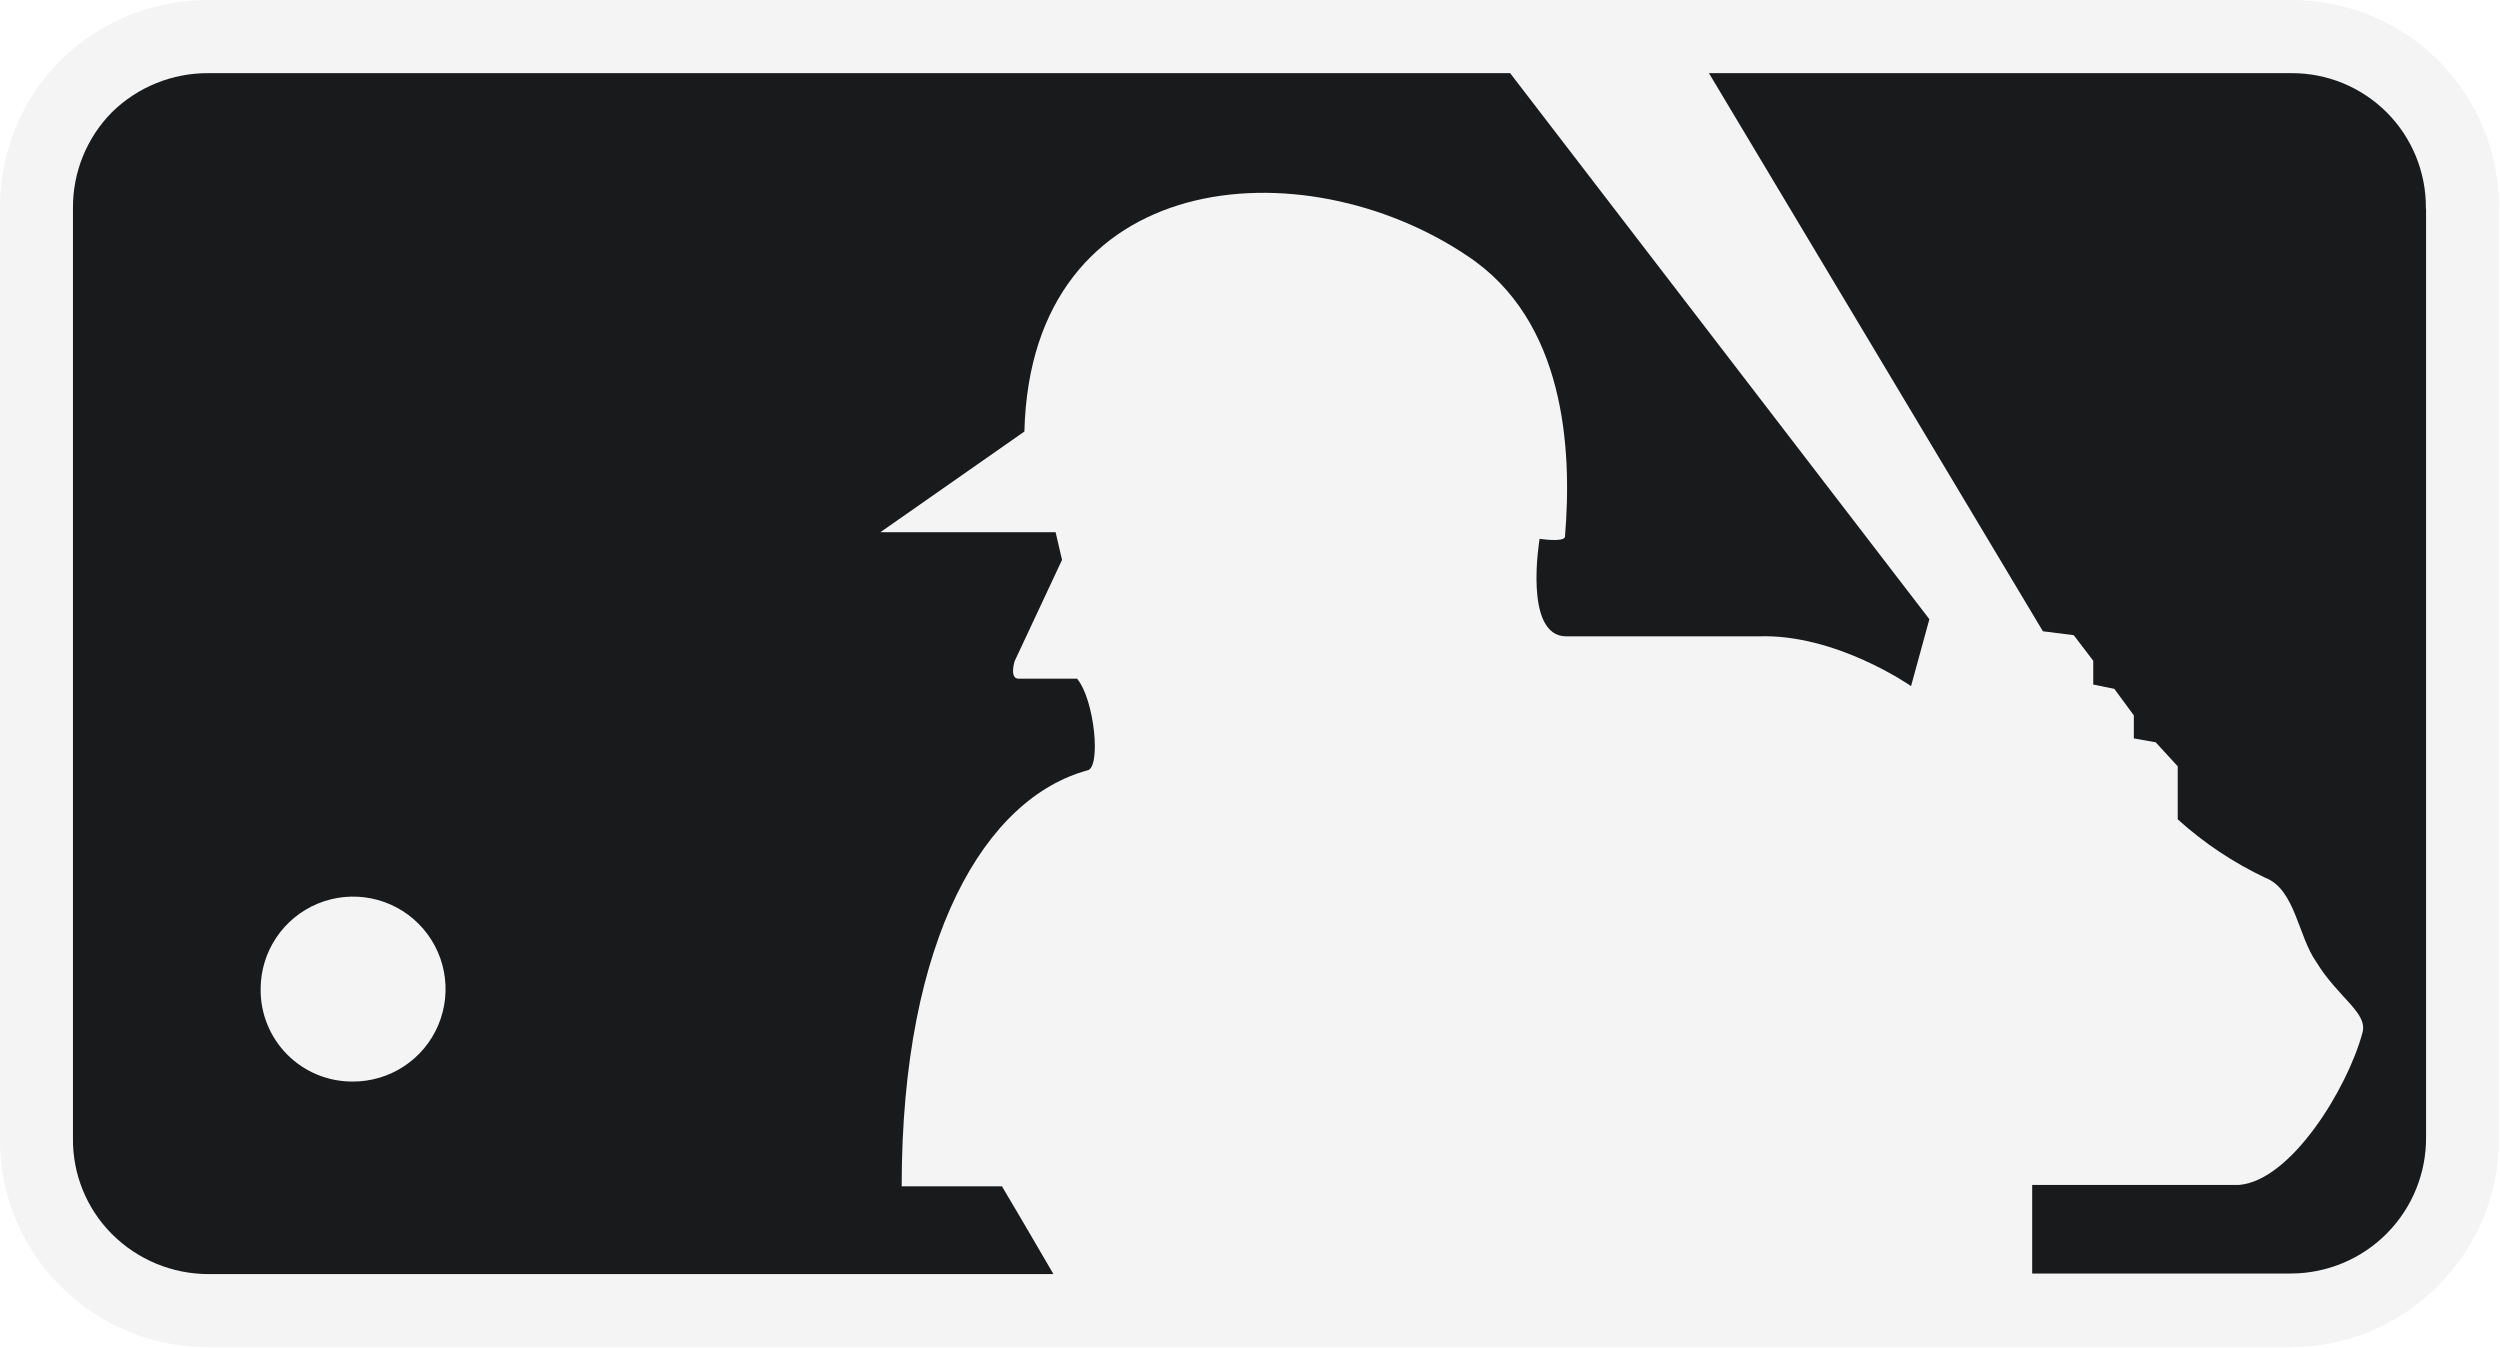
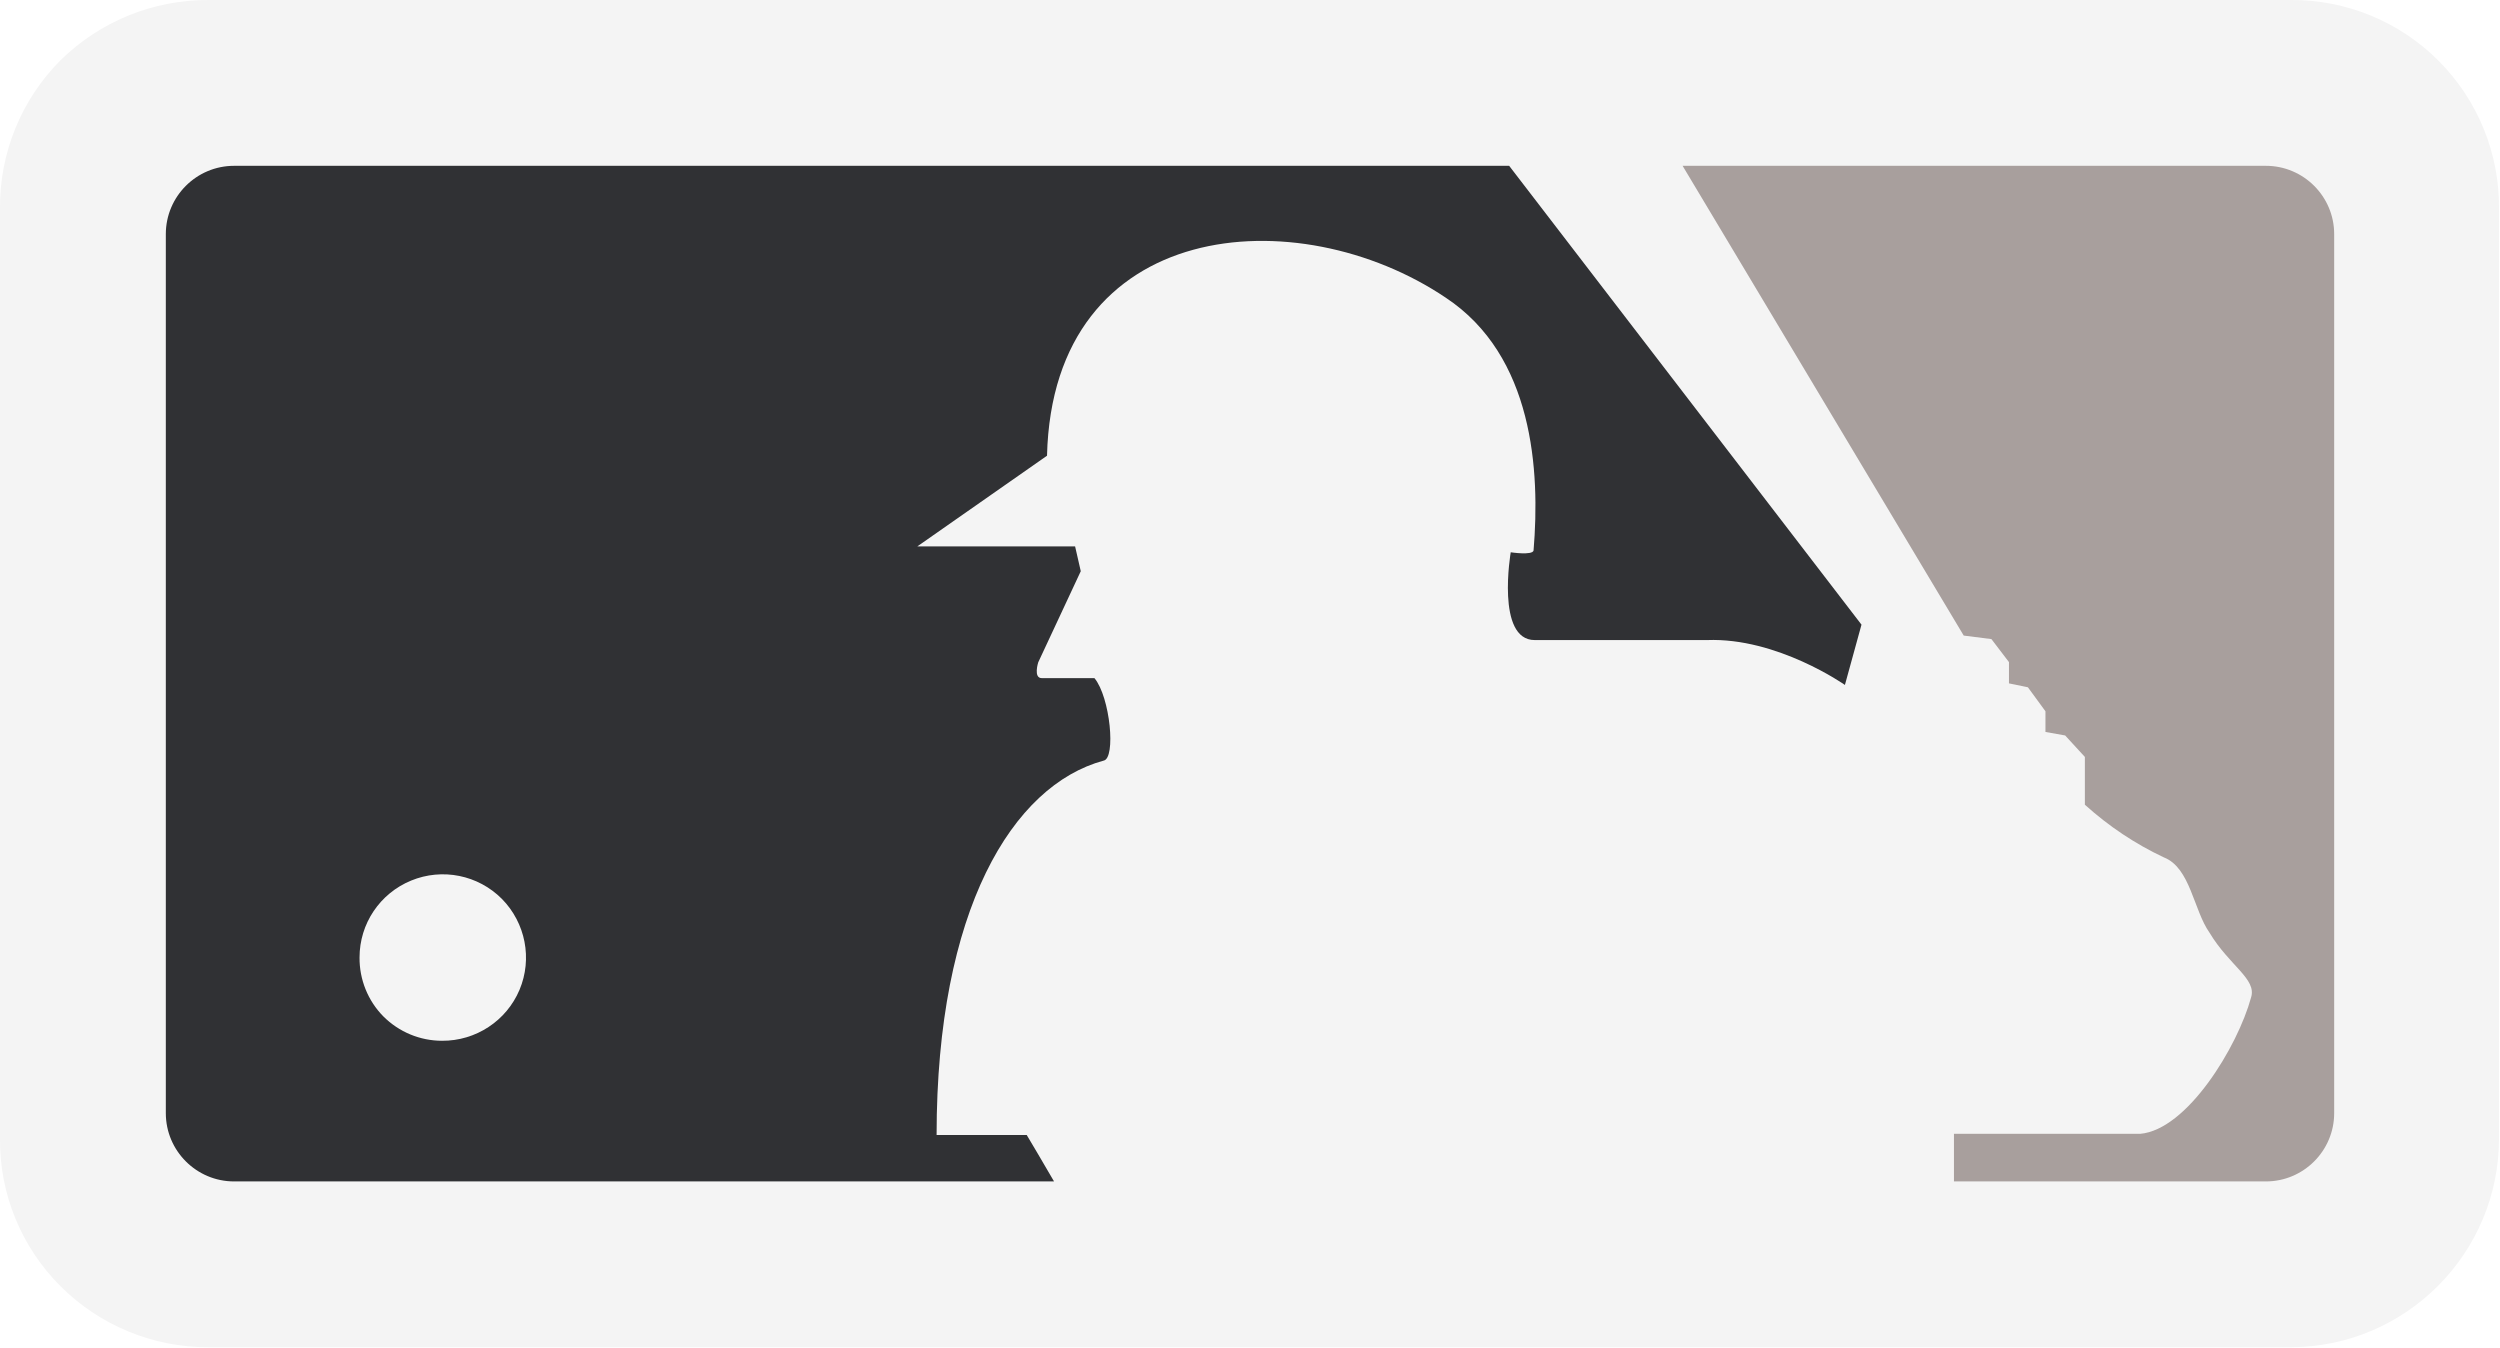
<svg xmlns="http://www.w3.org/2000/svg" viewBox="0 0 128.15 69.06">
  <path fill="#f4f4f4" d="M117.44 0H10.68a10.76 10.76 0 0 0-7.57 3.08A10.64 10.64 0 0 0 0 10.7v47.64a10.56 10.56 0 0 0 3.1 7.59 10.69 10.69 0 0 0 7.58 3.13h106.76a10.71 10.71 0 0 0 10.66-10.72V10.69A10.61 10.61 0 0 0 117.44 0z" />
-   <path fill="#191a1c" d="M124.35 10.69a6.86 6.86 0 0 0-6.91-6.94H87.6l17.12 28.61 1.58.2 1 1.31v1.22l1.08.22 1 1.36v1.18l1.12.2 1.13 1.23V42a18.54 18.54 0 0 0 4.5 3c1.51.58 1.68 3 2.59 4.29 1.14 1.88 2.7 2.63 2.37 3.68-.76 2.81-3.64 7.55-6.32 7.77h-10.6v4.54h13.28a6.94 6.94 0 0 0 6.91-7V10.69" />
-   <path fill="#191a1c" d="M51.35 60.81h-5.13c0-12.82 4.33-19.91 9.52-21.32.71-.13.37-3.63-.53-4.7h-3c-.48 0-.2-.9-.2-.9l2.43-5.19-.33-1.42h-8.98l7.38-5.16c.34-13.61 14.3-14.67 22.71-9 5 3.31 5.38 9.87 5 14.4-.06.29-1.3.1-1.3.1s-.85 5 1.37 5h9.81c4-.16 7.86 2.55 7.86 2.55l.94-3.43L77.41 3.75H10.68a7 7 0 0 0-4.94 2 6.93 6.93 0 0 0-2 4.94v47.65a6.84 6.84 0 0 0 2 4.92 7 7 0 0 0 4.94 2.05H54c-1.06-1.82-2.27-3.89-2.64-4.5" />
-   <path fill="#f4f4f4" d="M13.36 50.7a4.74 4.74 0 1 1 4.7 4.74 4.69 4.69 0 0 1-4.7-4.74" />
+   <path fill="#a89f9d" d="M86.25 8.5L100.66 32.58L102.08 32.76L102.98 33.94L102.98 35.03L103.95 35.23L104.85 36.46L104.85 37.52L105.86 37.7L106.87 38.8L106.87 41.25C108.09 42.35 109.45 43.26 110.92 43.95C112.28 44.48 112.44 46.65 113.26 47.81C114.28 49.51 115.69 50.18 115.39 51.13C114.7 53.66 112.11 57.92 109.7 58.12L100.16 58.12L100.16 60.56L116.15 60.56C118.08 60.56 119.65 58.99 119.65 57.06L119.65 12C119.65 10.07 118.08 8.5 116.15 8.5L86.25 8.5Z" />
+   <path fill="#303134" d="M54.03 60.56C53.41 59.49 52.85 58.55 52.63 58.18L48.01 58.18C48.01 46.64 51.9 40.26 56.57 38.99C57.21 38.88 56.91 35.73 56.1 34.76L53.4 34.76C52.96 34.76 53.22 33.95 53.22 33.95L55.4 29.28L55.11 28.01L47.02 28.01L53.67 23.36C53.97 11.11 66.54 10.16 74.11 15.26C78.61 18.24 78.95 24.14 78.61 28.22C78.55 28.48 77.44 28.31 77.44 28.31C77.44 28.31 76.67 32.81 78.67 32.81L87.5 32.81C91.1 32.67 94.57 35.11 94.57 35.11L95.42 32.02L77.36 8.5L12 8.5C10.07 8.5 8.5 10.07 8.5 12L8.5 57.06C8.5 58.99 10.07 60.56 12 60.56L54.03 60.56Z" />
+   <path fill="#f4f4f4" d="M18.43 49.08C18.43 47.35 19.47 45.8 21.07 45.14C22.67 44.48 24.51 44.85 25.73 46.08C26.94 47.31 27.3 49.15 26.63 50.74C25.96 52.33 24.39 53.36 22.66 53.35C21.53 53.35 20.45 52.9 19.65 52.1C18.86 51.3 18.42 50.21 18.43 49.08Z" />
</svg>
